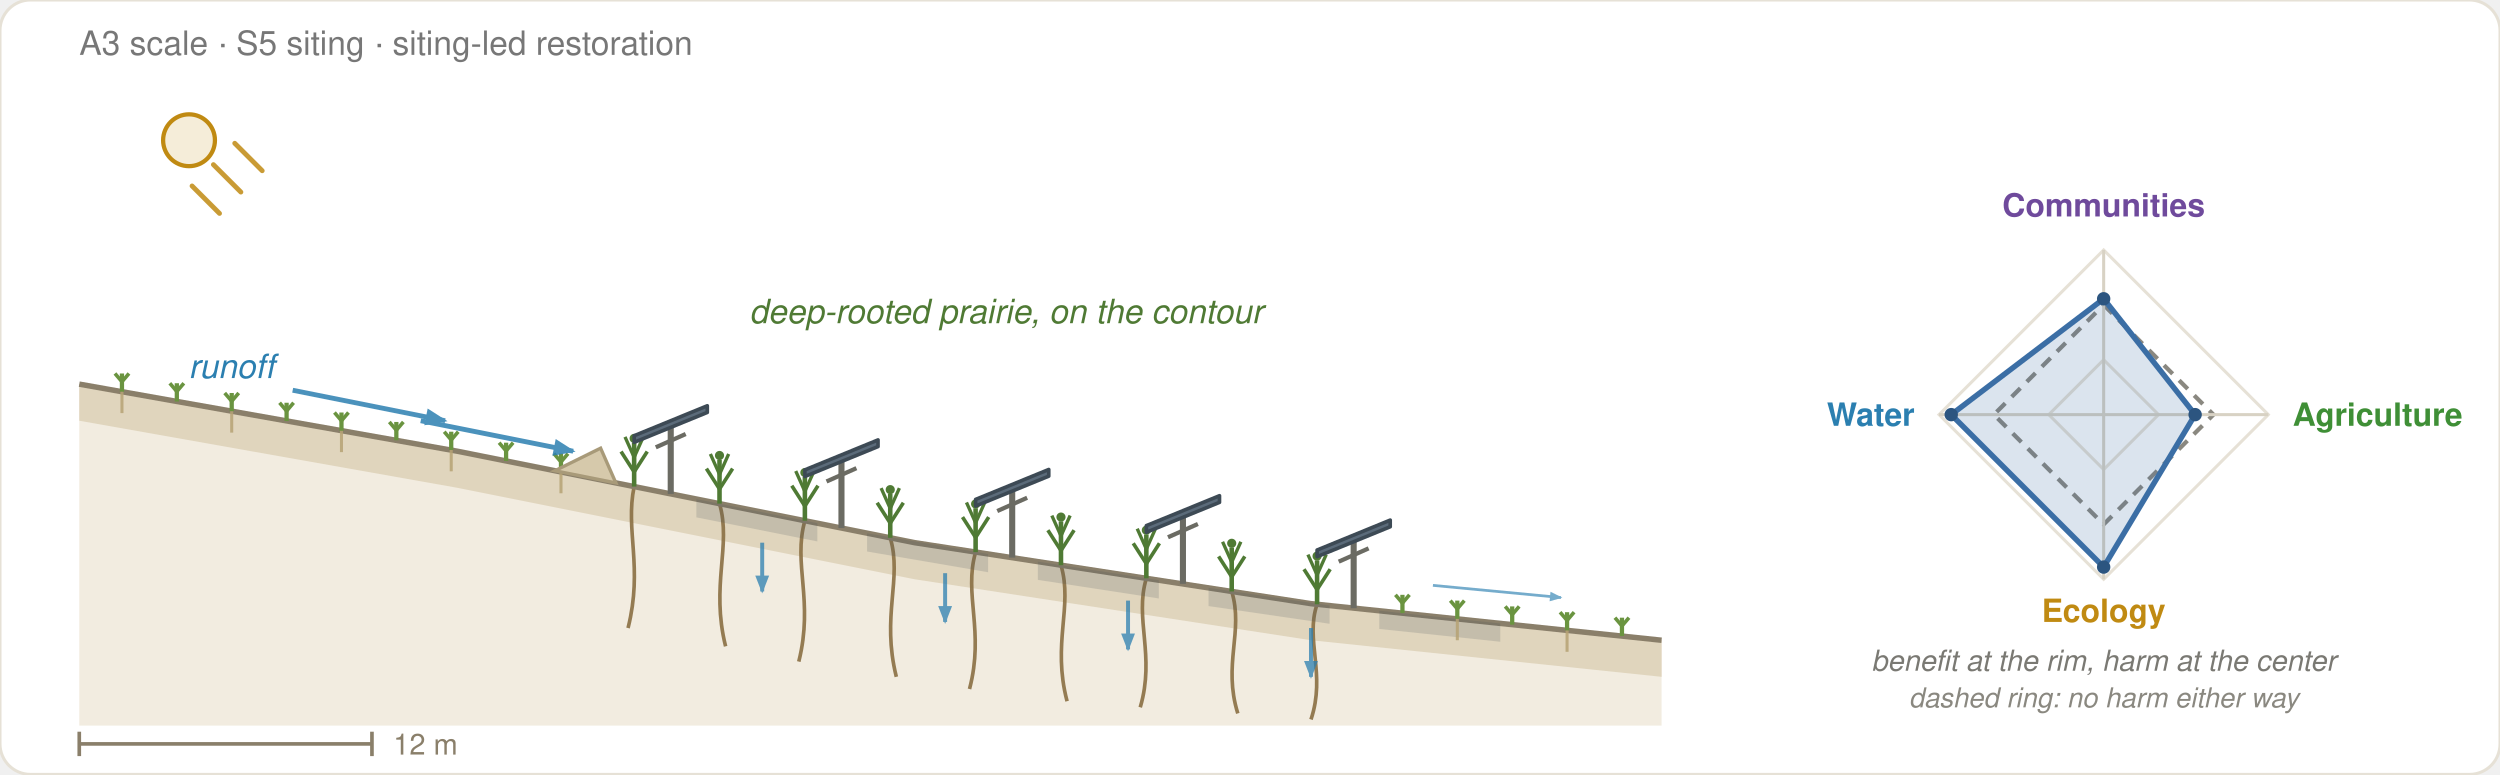
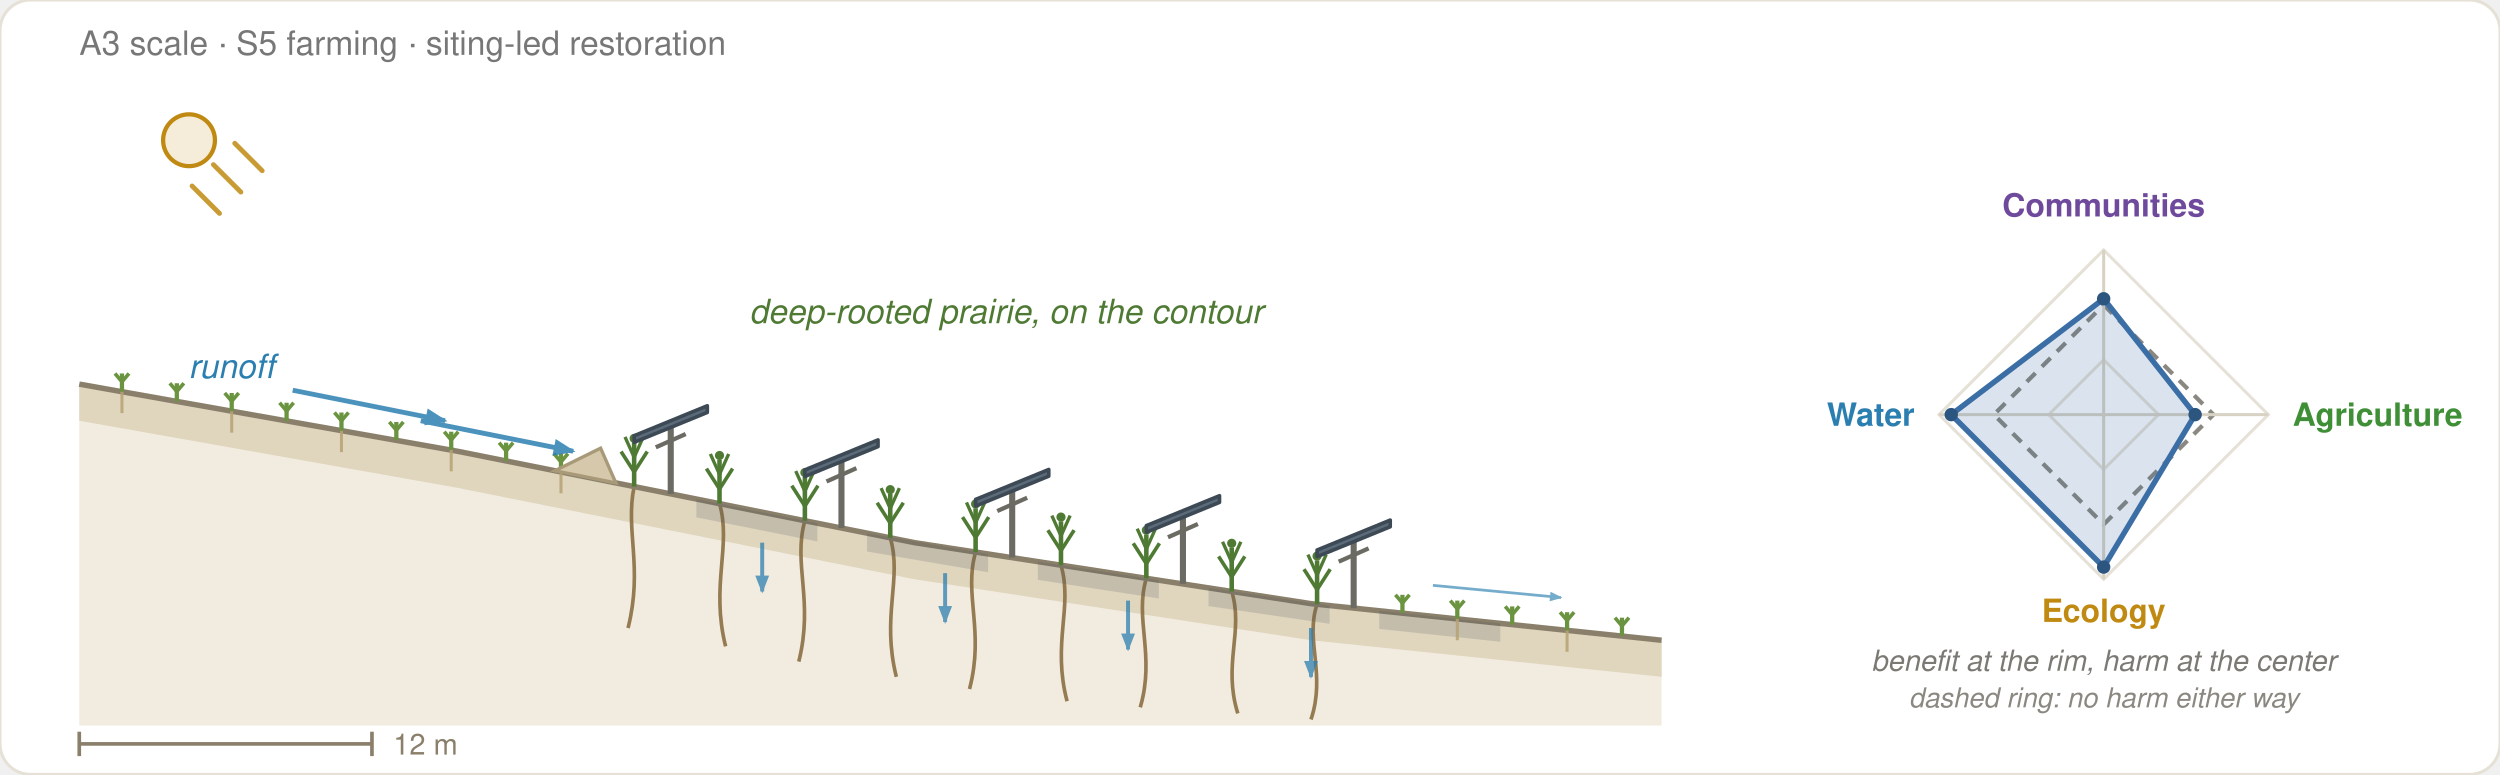
<svg xmlns="http://www.w3.org/2000/svg" viewBox="0 14 820 254" width="820" height="254" font-family="Helvetica, Arial, sans-serif" role="img">
  <defs>
    <g id="module">
      <line x1="-9" y1="16" x2="9" y2="8" stroke="#6b6b63" stroke-width="1.4" vector-effect="non-scaling-stroke" />
      <polygon points="-22,9 22,-9 22,-5 -22,13" fill="#5b6b7a" stroke="#3d4a55" stroke-width="1.2" stroke-linejoin="round" vector-effect="non-scaling-stroke" />
    </g>
    <g id="crop">
      <line x1="0" y1="0" x2="0" y2="-6" stroke="#6a9440" stroke-width="1.4" />
      <line x1="0" y1="-3.3" x2="-2.3" y2="-6" stroke="#6a9440" stroke-width="1.2" />
      <line x1="0" y1="-3.3" x2="2.3" y2="-6" stroke="#6a9440" stroke-width="1.2" />
    </g>
    <g id="prairie">
      <line x1="0" y1="0" x2="0" y2="-14.4" stroke="#4f7a34" stroke-width="1.5" />
      <line x1="0" y1="-4.8" x2="-4.3" y2="-11.5" stroke="#4f7a34" stroke-width="1.2" />
      <line x1="0" y1="-4.8" x2="4.3" y2="-11.5" stroke="#4f7a34" stroke-width="1.2" />
      <line x1="0" y1="-9.6" x2="-3" y2="-16.3" stroke="#4f7a34" stroke-width="1.1" />
      <line x1="0" y1="-9.6" x2="3" y2="-16.3" stroke="#4f7a34" stroke-width="1.1" />
      <circle cx="0" cy="-15.8" r="1.5" fill="#4f7a34" />
    </g>
    <marker id="flow" viewBox="0 0 10 10" refX="8" refY="5" markerWidth="5" markerHeight="5" orient="auto-start-reverse">
      <path d="M0,1.5 L9,5 L0,8.5 z" fill="#2b7fb0" />
    </marker>
    <clipPath id="soilclip2">
      <path d="M26,140 L150,162 L300,192 L430,212 L545,224 L545,252 L26,252 Z" />
    </clipPath>
  </defs>
  <rect y="14" width="820" height="254" rx="10" fill="#ffffff" stroke="#e6e1d6" />
-   <text x="26" y="32" fill="#777" font-size="11">A3 scale · S5 siting · siting-led restoration</text>
+   <text x="26" y="32" fill="#777" font-size="11">A3 scale · S5 farming · siting-led restoration</text>
  <g stroke="#c08a12" stroke-linecap="round">
    <circle cx="62" cy="60" r="8.5" fill="#c08a12" fill-opacity="0.16" stroke-width="1.4" />
    <g stroke-width="1.6" opacity="0.85">
      <line x1="63" y1="75" x2="72" y2="84" />
      <line x1="70" y1="68" x2="79" y2="77" />
      <line x1="77" y1="61" x2="86" y2="70" />
    </g>
  </g>
  <path d="M26,140 L150,162 L300,192 L430,212 L545,224 L545,252 L26,252 Z" fill="#f2ece0" />
  <g clip-path="url(#soilclip2)">
    <path d="M26,140 L150,162 L300,192 L430,212 L545,224 L545,236 L430,224 L300,204 L150,174 L26,152 Z" fill="#e0d5bd" />
    <g fill="none" stroke="#8a6f43" stroke-width="1.2" opacity="0.9">
      <path d="M208,173.6 C205,188 211,200 206,220" />
      <path d="M236,179.2 C240,193 233,206 238,226" />
      <path d="M264,184.8 C260,199 267,211 262,231" />
      <path d="M292,190.4 C296,204 289,216 294,236" />
      <path d="M320,195.1 C316,209 323,221 318,240" />
      <path d="M348,199.4 C352,213 345,225 350,244" />
      <path d="M376,203.7 C372,217 379,229 374,246" />
      <path d="M404,208.0 C408,221 401,232 406,248" />
      <path d="M432,212.2 C428,224 435,235 430,250" />
    </g>
    <g stroke="#2b7fb0" stroke-width="1.3" opacity="0.75" marker-end="url(#flow)">
      <path d="M250,192 v16" />
      <path d="M310,202 v16" />
      <path d="M370,211 v16" />
      <path d="M430,220 v16" />
    </g>
  </g>
  <path d="M26,140 L150,162 L300,192 L430,212 L545,224" fill="none" stroke="#8a7f6a" stroke-width="1.8" />
  <g fill="#3d4a55" opacity="0.17">
    <path d="M228.4,177.7 L268.1,185.6 L268.1,191.6 L228.4,183.7 Z" />
    <path d="M284.4,188.9 L324.1,195.7 L324.1,201.7 L284.4,194.9 Z" />
    <path d="M340.4,198.2 L380.1,204.3 L380.1,210.3 L340.4,204.2 Z" />
    <path d="M396.4,206.8 L436.1,212.6 L436.1,218.6 L396.4,212.8 Z" />
    <path d="M452.4,214.3 L492.1,218.5 L492.1,224.5 L452.4,220.3 Z" />
  </g>
  <g>
    <use href="#crop" x="40" y="142.5" />
    <use href="#crop" x="58" y="145.7" />
    <use href="#crop" x="76" y="148.9" />
    <use href="#crop" x="94" y="152.1" />
    <use href="#crop" x="112" y="155.3" />
    <use href="#crop" x="130" y="158.4" />
    <use href="#crop" x="148" y="161.6" />
    <use href="#crop" x="166" y="165.2" />
    <use href="#crop" x="184" y="168.8" />
    <use href="#crop" x="460" y="215.1" />
    <use href="#crop" x="478" y="217.0" />
    <use href="#crop" x="496" y="218.9" />
    <use href="#crop" x="514" y="220.8" />
    <use href="#crop" x="532" y="222.6" />
  </g>
  <g stroke="#b6a274" stroke-width="1" opacity="0.85">
    <path d="M40,142.5 v7" />
    <path d="M76,148.9 v7" />
    <path d="M112,155.3 v7" />
    <path d="M148,161.6 v7" />
    <path d="M184,168.8 v7" />
    <path d="M478,217.0 v7" />
    <path d="M514,220.8 v7" />
  </g>
  <g stroke="#2b7fb0" stroke-width="1.6" fill="none" marker-end="url(#flow)" opacity="0.85">
    <path d="M96,142 L146,152" />
    <path d="M138,152 L188,162" />
  </g>
  <text x="90" y="138" fill="#2b7fb0" font-size="11" font-style="italic" text-anchor="end">runoff</text>
  <g stroke="#2b7fb0" stroke-width="0.9" fill="none" marker-end="url(#flow)" opacity="0.65">
    <path d="M470,206 L512,210" />
  </g>
  <polygon points="182,168.4 202,172.4 197,161" fill="#d6c9ab" stroke="#a89a79" stroke-width="1.1" />
  <g>
    <use href="#prairie" x="208" y="173.6" />
    <use href="#prairie" x="236" y="179.2" />
    <use href="#prairie" x="264" y="184.8" />
    <use href="#prairie" x="292" y="190.4" />
    <use href="#prairie" x="320" y="195.1" />
    <use href="#prairie" x="348" y="199.4" />
    <use href="#prairie" x="376" y="203.7" />
    <use href="#prairie" x="404" y="208.0" />
    <use href="#prairie" x="432" y="212.2" />
  </g>
  <line x1="220" y1="176" x2="220" y2="152" stroke="#6b6b63" stroke-width="2" />
  <use href="#module" transform="translate(220,152) scale(0.545)" />
  <line x1="276" y1="187.2" x2="276" y2="163.2" stroke="#6b6b63" stroke-width="2" />
  <use href="#module" transform="translate(276,163.2) scale(0.545)" />
  <line x1="332" y1="196.9" x2="332" y2="172.9" stroke="#6b6b63" stroke-width="2" />
  <use href="#module" transform="translate(332,172.9) scale(0.545)" />
  <line x1="388" y1="205.5" x2="388" y2="181.5" stroke="#6b6b63" stroke-width="2" />
  <use href="#module" transform="translate(388,181.5) scale(0.545)" />
  <line x1="444" y1="213.5" x2="444" y2="189.5" stroke="#6b6b63" stroke-width="2" />
  <use href="#module" transform="translate(444,189.5) scale(0.545)" />
  <text x="330" y="120" fill="#4f7a34" font-size="11" font-style="italic" text-anchor="middle">deep-rooted prairie, on the contour</text>
  <g stroke="#8a7f6a" stroke-width="1.2" fill="none">
    <path d="M26,258 h96" />
    <path d="M26,254 v8" />
    <path d="M122,254 v8" />
  </g>
  <text x="129" y="261.5" fill="#8a7f6a" font-size="9.5">12 m</text>
  <polygon points="690,132 708,150 690,168 672,150" fill="none" stroke="#e6e1d6" stroke-width="1" />
  <polygon points="690,114 726,150 690,186 654,150" fill="none" stroke="#8a8880" stroke-width="1.4" stroke-dasharray="4 3" />
  <polygon points="690,96 744,150 690,204 636,150" fill="none" stroke="#e6e1d6" stroke-width="1" />
  <line x1="690" y1="150" x2="690" y2="96" stroke="#d8d2c4" stroke-width="1" />
  <line x1="690" y1="150" x2="744" y2="150" stroke="#d8d2c4" stroke-width="1" />
  <line x1="690" y1="150" x2="690" y2="204" stroke="#d8d2c4" stroke-width="1" />
  <line x1="690" y1="150" x2="636" y2="150" stroke="#d8d2c4" stroke-width="1" />
  <text x="690" y="85" fill="#6f4a9c" font-size="10.5" font-weight="600" text-anchor="middle">Communities</text>
  <text x="752" y="150" fill="#3f8f36" font-size="10.5" font-weight="600" text-anchor="start" dominant-baseline="middle">Agriculture</text>
  <text x="690" y="218" fill="#c08a12" font-size="10.5" font-weight="600" text-anchor="middle">Ecology</text>
  <text x="628" y="150" fill="#2b7fb0" font-size="10.5" font-weight="600" text-anchor="end" dominant-baseline="middle">Water</text>
  <polygon points="690,112 720,150 690,200 640,150" fill="#3b6ea5" fill-opacity="0.18" stroke="#3b6ea5" stroke-width="1.8" />
  <circle cx="690" cy="112" r="2.2" fill="#2c5580" />
  <circle cx="720" cy="150" r="2.2" fill="#2c5580" />
  <circle cx="690" cy="200" r="2.2" fill="#2c5580" />
  <circle cx="640" cy="150" r="2.2" fill="#2c5580" />
  <text x="690" y="234" fill="#7a7973" font-size="9.5" font-style="italic" text-anchor="middle">benefit at the rim, harm at the center</text>
  <text x="690" y="246" fill="#8a8880" font-size="9" font-style="italic" text-anchor="middle">dashed ring: no harm either way</text>
</svg>
